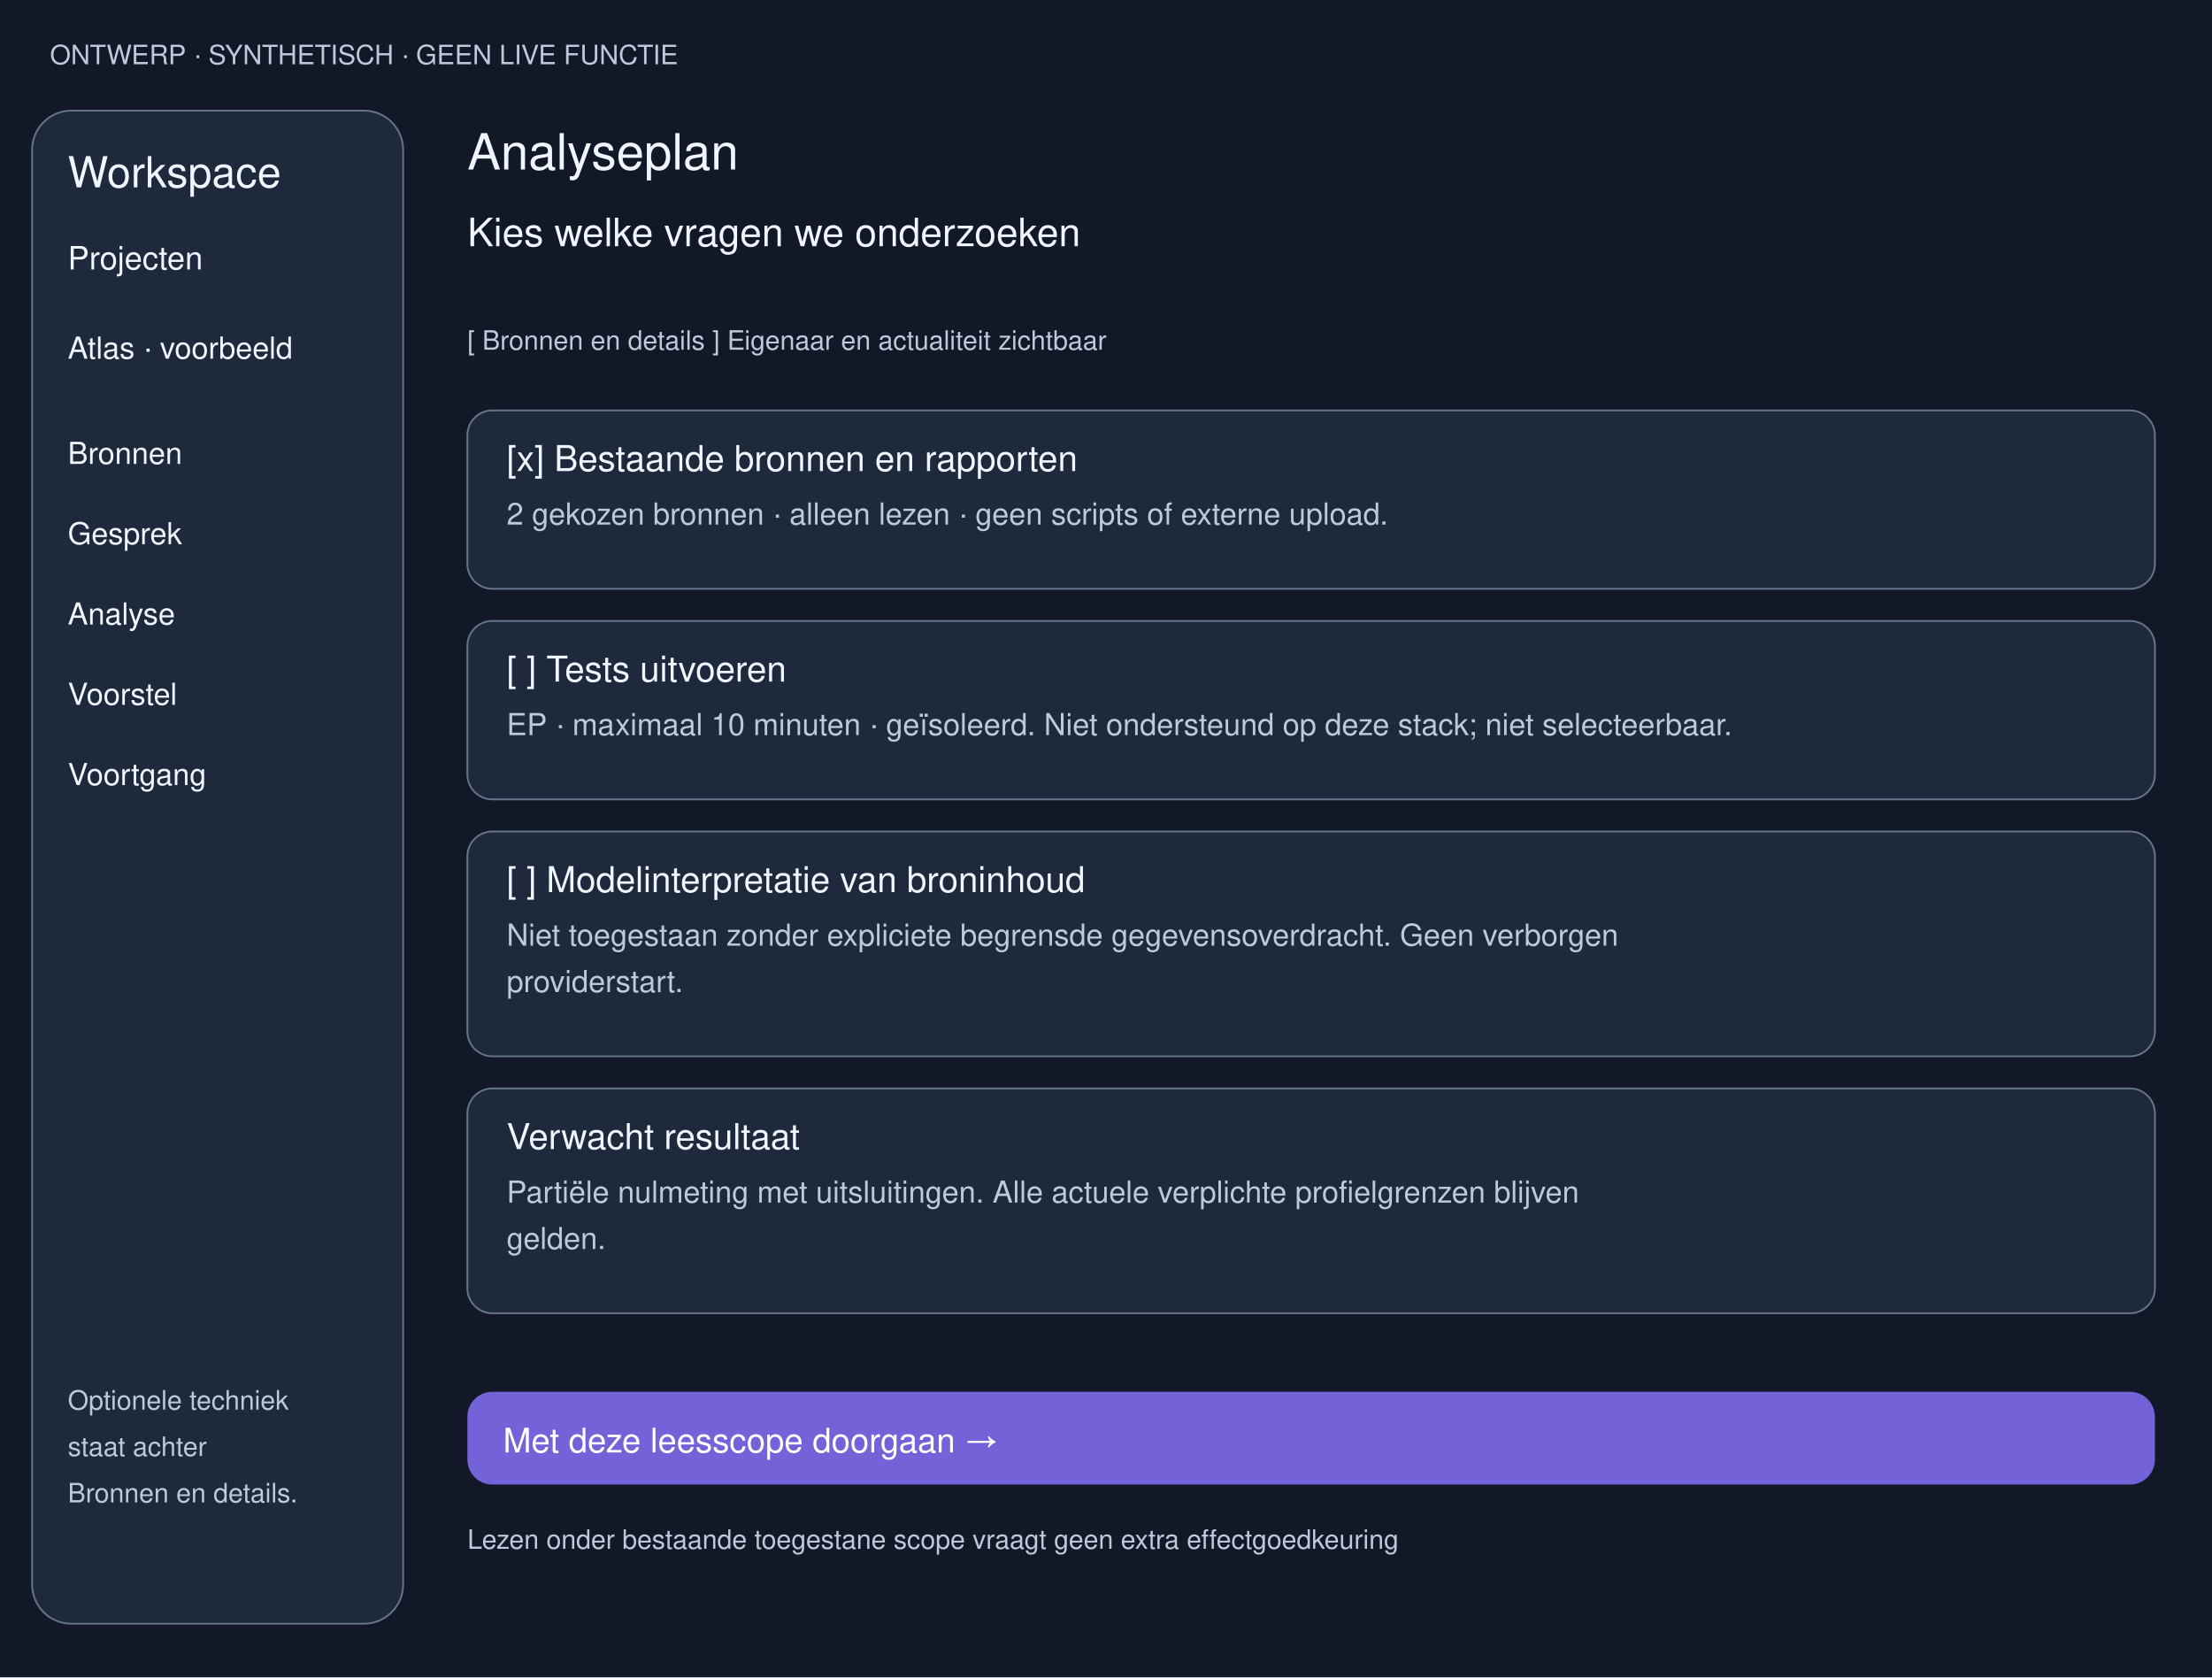
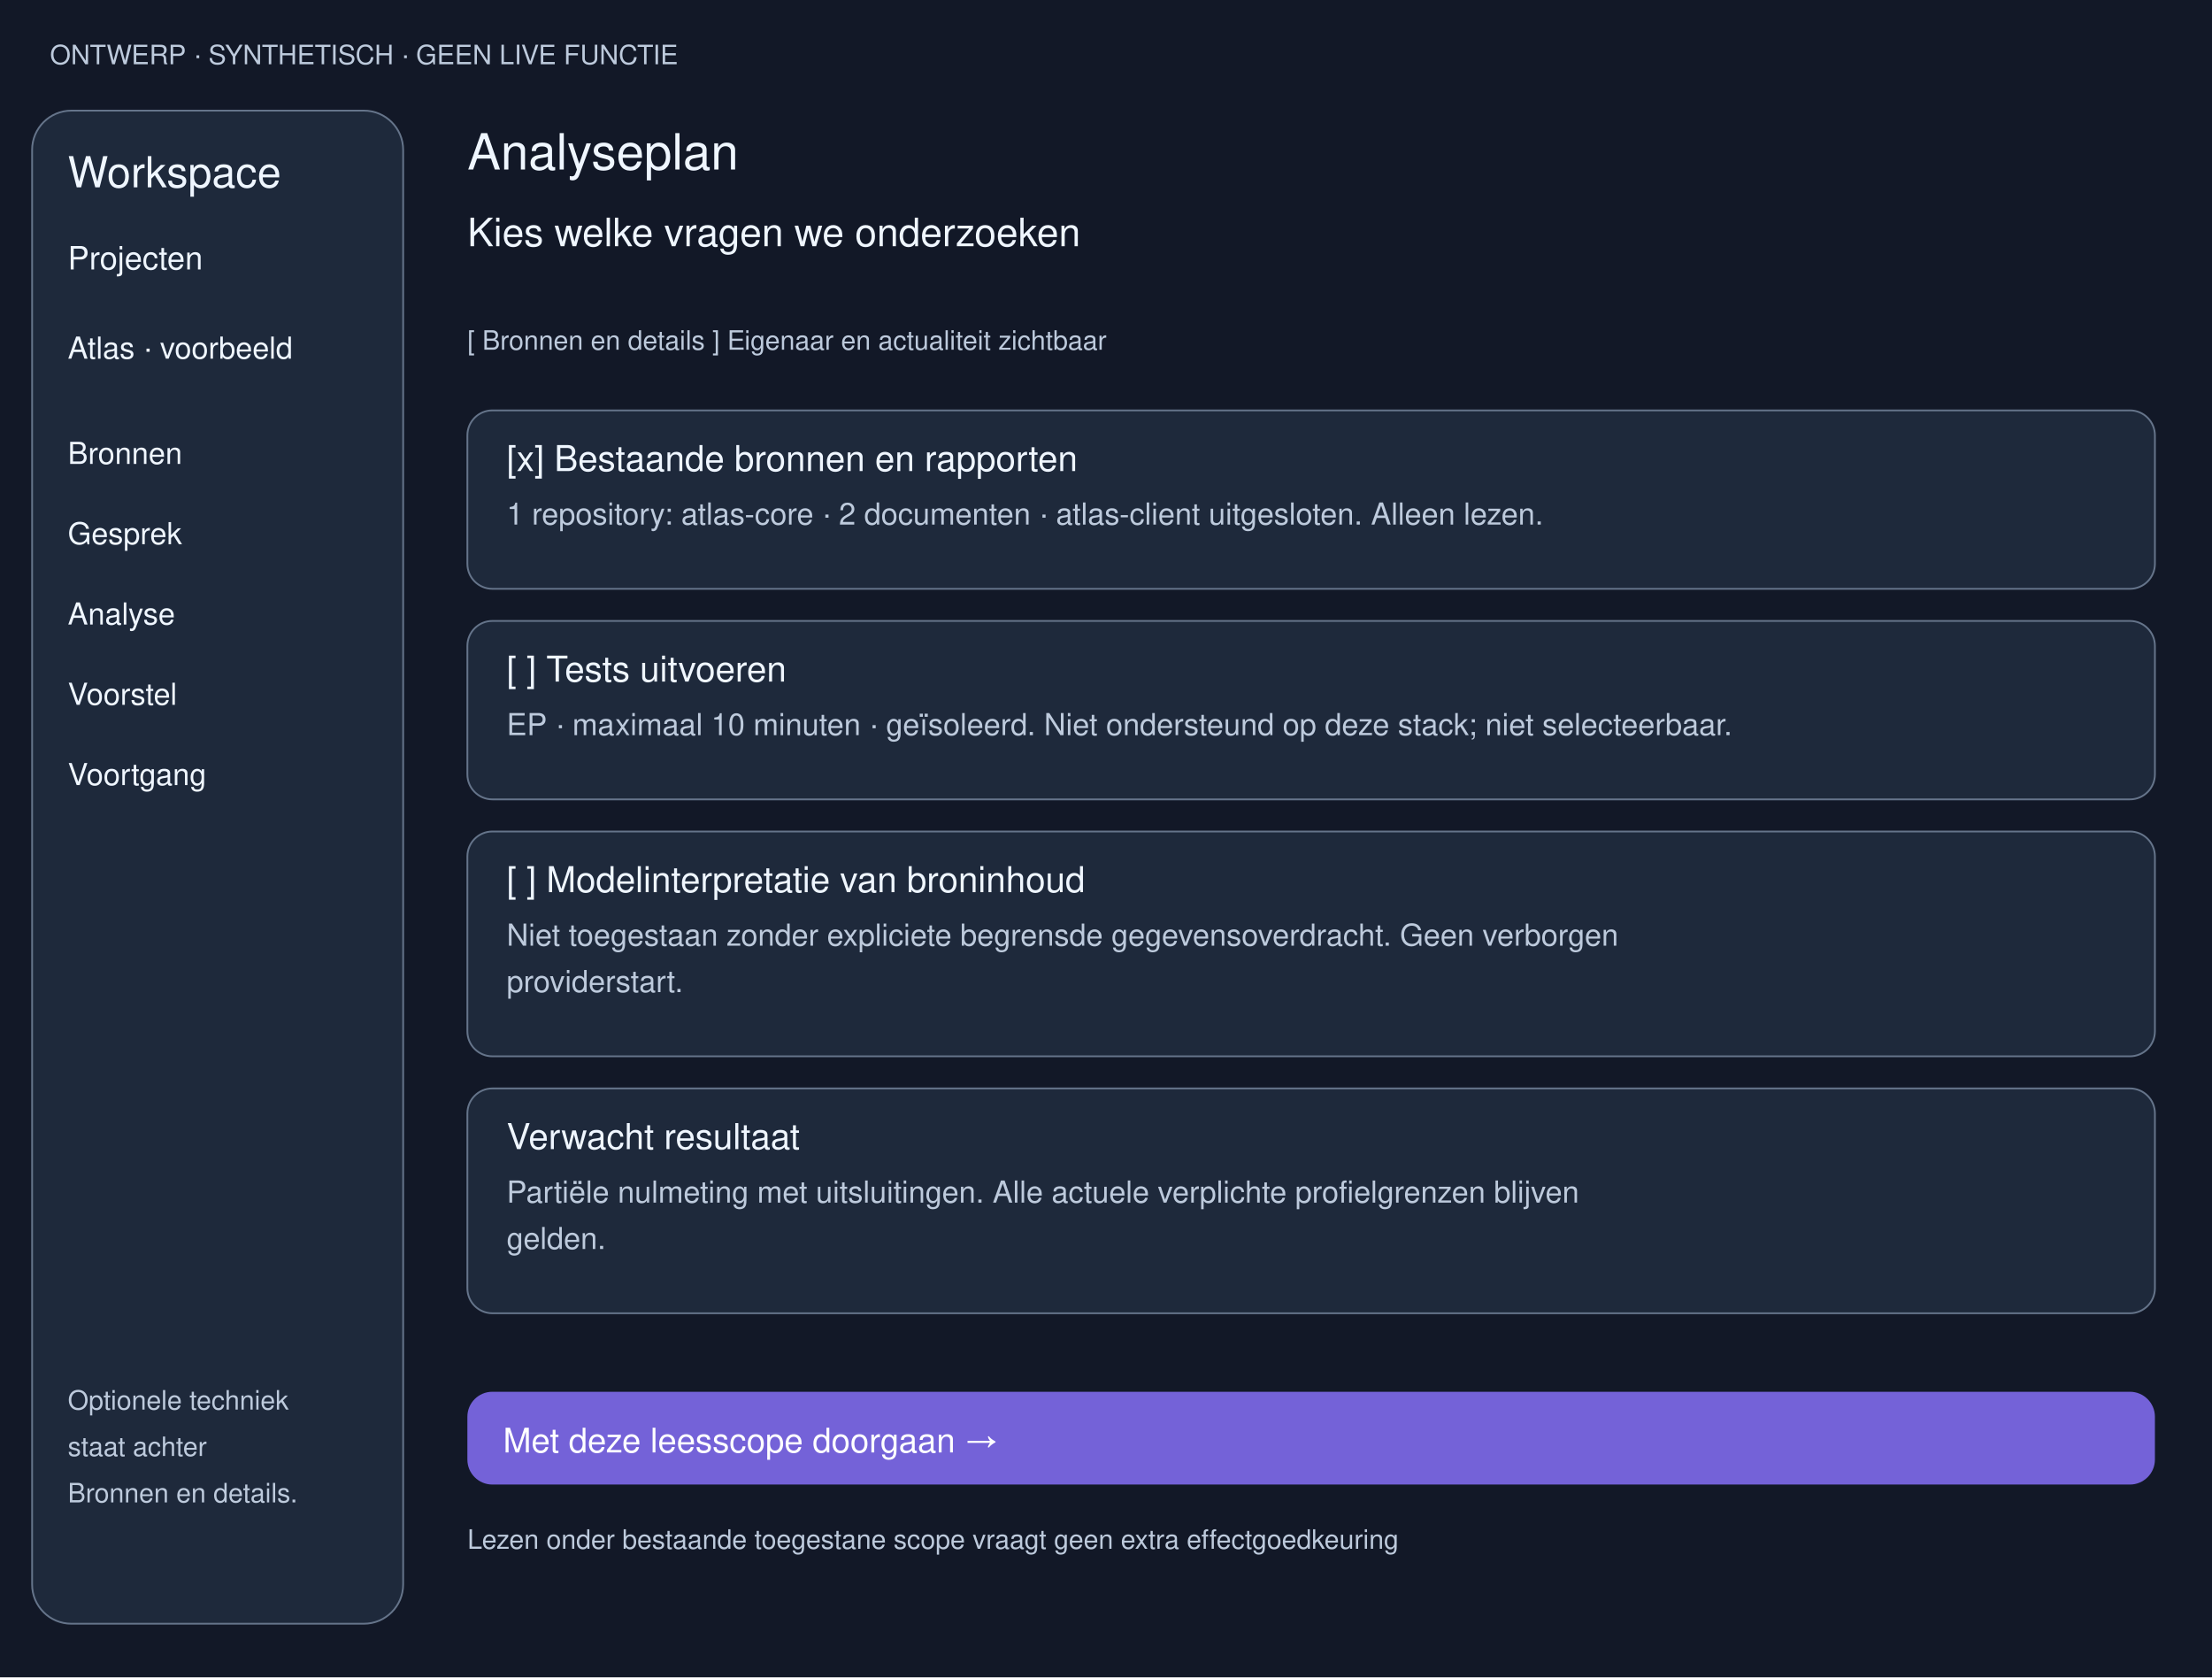
<svg xmlns="http://www.w3.org/2000/svg" width="1240" height="940" viewBox="0 0 1240 940" role="img" aria-labelledby="title desc">
  <rect width="1240" height="940" fill="#121827" />
  <text x="28" y="36" fill="#bdcadc" font-family="-apple-system, BlinkMacSystemFont, Helvetica, sans-serif" font-size="15">ONTWERP · SYNTHETISCH · GEEN LIVE FUNCTIE</text>
  <rect x="18" y="62" width="208" height="848" rx="22" fill="#1e293b" stroke="#65748a" />
  <text x="38" y="105" fill="#eff6ff" font-family="-apple-system, BlinkMacSystemFont, Helvetica, sans-serif" font-size="24">Workspace</text>
  <text x="38" y="151" fill="#eff6ff" font-family="-apple-system, BlinkMacSystemFont, Helvetica, sans-serif" font-size="18">Projecten</text>
  <text x="38" y="201" fill="#eff6ff" font-family="-apple-system, BlinkMacSystemFont, Helvetica, sans-serif" font-size="17">Atlas · voorbeeld</text>
  <text x="38" y="260" fill="#eff6ff" font-family="-apple-system, BlinkMacSystemFont, Helvetica, sans-serif" font-size="17">Bronnen</text>
  <text x="38" y="305" fill="#eff6ff" font-family="-apple-system, BlinkMacSystemFont, Helvetica, sans-serif" font-size="17">Gesprek</text>
  <text x="38" y="350" fill="#eff6ff" font-family="-apple-system, BlinkMacSystemFont, Helvetica, sans-serif" font-size="17">Analyse</text>
  <text x="38" y="395" fill="#eff6ff" font-family="-apple-system, BlinkMacSystemFont, Helvetica, sans-serif" font-size="17">Voorstel</text>
  <text x="38" y="440" fill="#eff6ff" font-family="-apple-system, BlinkMacSystemFont, Helvetica, sans-serif" font-size="17">Voortgang</text>
  <text x="38" y="790" fill="#bdcadc" font-family="-apple-system, BlinkMacSystemFont, Helvetica, sans-serif" font-size="15">Optionele techniek</text>
  <text x="38" y="816" fill="#bdcadc" font-family="-apple-system, BlinkMacSystemFont, Helvetica, sans-serif" font-size="15">staat achter</text>
  <text x="38" y="842" fill="#bdcadc" font-family="-apple-system, BlinkMacSystemFont, Helvetica, sans-serif" font-size="15">Bronnen en details.</text>
  <text x="262" y="95" fill="#eff6ff" font-family="-apple-system, BlinkMacSystemFont, Helvetica, sans-serif" font-size="28">Analyseplan</text>
  <text x="262" y="138" fill="#eff6ff" font-family="-apple-system, BlinkMacSystemFont, Helvetica, sans-serif" font-size="22">Kies welke vragen we onderzoeken</text>
  <text x="262" y="196" fill="#bdcadc" font-family="-apple-system, BlinkMacSystemFont, Helvetica, sans-serif" font-size="15">[ Bronnen en details ]     Eigenaar en actualiteit zichtbaar</text>
  <rect x="262" y="230" width="946" height="100" rx="14" fill="#1e293b" stroke="#65748a" />
  <text x="284" y="264" fill="#eff6ff" font-family="-apple-system, BlinkMacSystemFont, Helvetica, sans-serif" font-size="20">[x] Bestaande bronnen en rapporten</text>
-   <text x="284" y="294" fill="#bdcadc" font-family="-apple-system, BlinkMacSystemFont, Helvetica, sans-serif" font-size="17">2 gekozen bronnen · alleen lezen · geen scripts of externe upload.</text>
+   <text x="284" y="294" fill="#bdcadc" font-family="-apple-system, BlinkMacSystemFont, Helvetica, sans-serif" font-size="17">1 repository: atlas-core · 2 documenten · atlas-client uitgesloten. Alleen lezen.</text>
  <rect x="262" y="348" width="946" height="100" rx="14" fill="#1e293b" stroke="#65748a" />
  <text x="284" y="382" fill="#eff6ff" font-family="-apple-system, BlinkMacSystemFont, Helvetica, sans-serif" font-size="20">[ ] Tests uitvoeren</text>
  <text x="284" y="412" fill="#bdcadc" font-family="-apple-system, BlinkMacSystemFont, Helvetica, sans-serif" font-size="17">EP · maximaal 10 minuten · geïsoleerd. Niet ondersteund op deze stack; niet selecteerbaar.</text>
  <rect x="262" y="466" width="946" height="126" rx="14" fill="#1e293b" stroke="#65748a" />
  <text x="284" y="500" fill="#eff6ff" font-family="-apple-system, BlinkMacSystemFont, Helvetica, sans-serif" font-size="20">[ ] Modelinterpretatie van broninhoud</text>
  <text x="284" y="530" fill="#bdcadc" font-family="-apple-system, BlinkMacSystemFont, Helvetica, sans-serif" font-size="17">Niet toegestaan zonder expliciete begrensde gegevensoverdracht. Geen verborgen</text>
  <text x="284" y="556" fill="#bdcadc" font-family="-apple-system, BlinkMacSystemFont, Helvetica, sans-serif" font-size="17">providerstart.</text>
  <rect x="262" y="610" width="946" height="126" rx="14" fill="#1e293b" stroke="#65748a" />
  <text x="284" y="644" fill="#eff6ff" font-family="-apple-system, BlinkMacSystemFont, Helvetica, sans-serif" font-size="20">Verwacht resultaat</text>
  <text x="284" y="674" fill="#bdcadc" font-family="-apple-system, BlinkMacSystemFont, Helvetica, sans-serif" font-size="17">Partiële nulmeting met uitsluitingen. Alle actuele verplichte profielgrenzen blijven</text>
  <text x="284" y="700" fill="#bdcadc" font-family="-apple-system, BlinkMacSystemFont, Helvetica, sans-serif" font-size="17">gelden.</text>
  <rect x="262" y="780" width="946" height="52" rx="14" fill="#7462d8" />
  <text x="282" y="814" fill="#ffffff" font-family="-apple-system, BlinkMacSystemFont, Helvetica, sans-serif" font-size="19">Met deze leesscope doorgaan →</text>
  <text x="262" y="868" fill="#bdcadc" font-family="-apple-system, BlinkMacSystemFont, Helvetica, sans-serif" font-size="15">Lezen onder bestaande toegestane scope vraagt geen extra effectgoedkeuring</text>
</svg>
